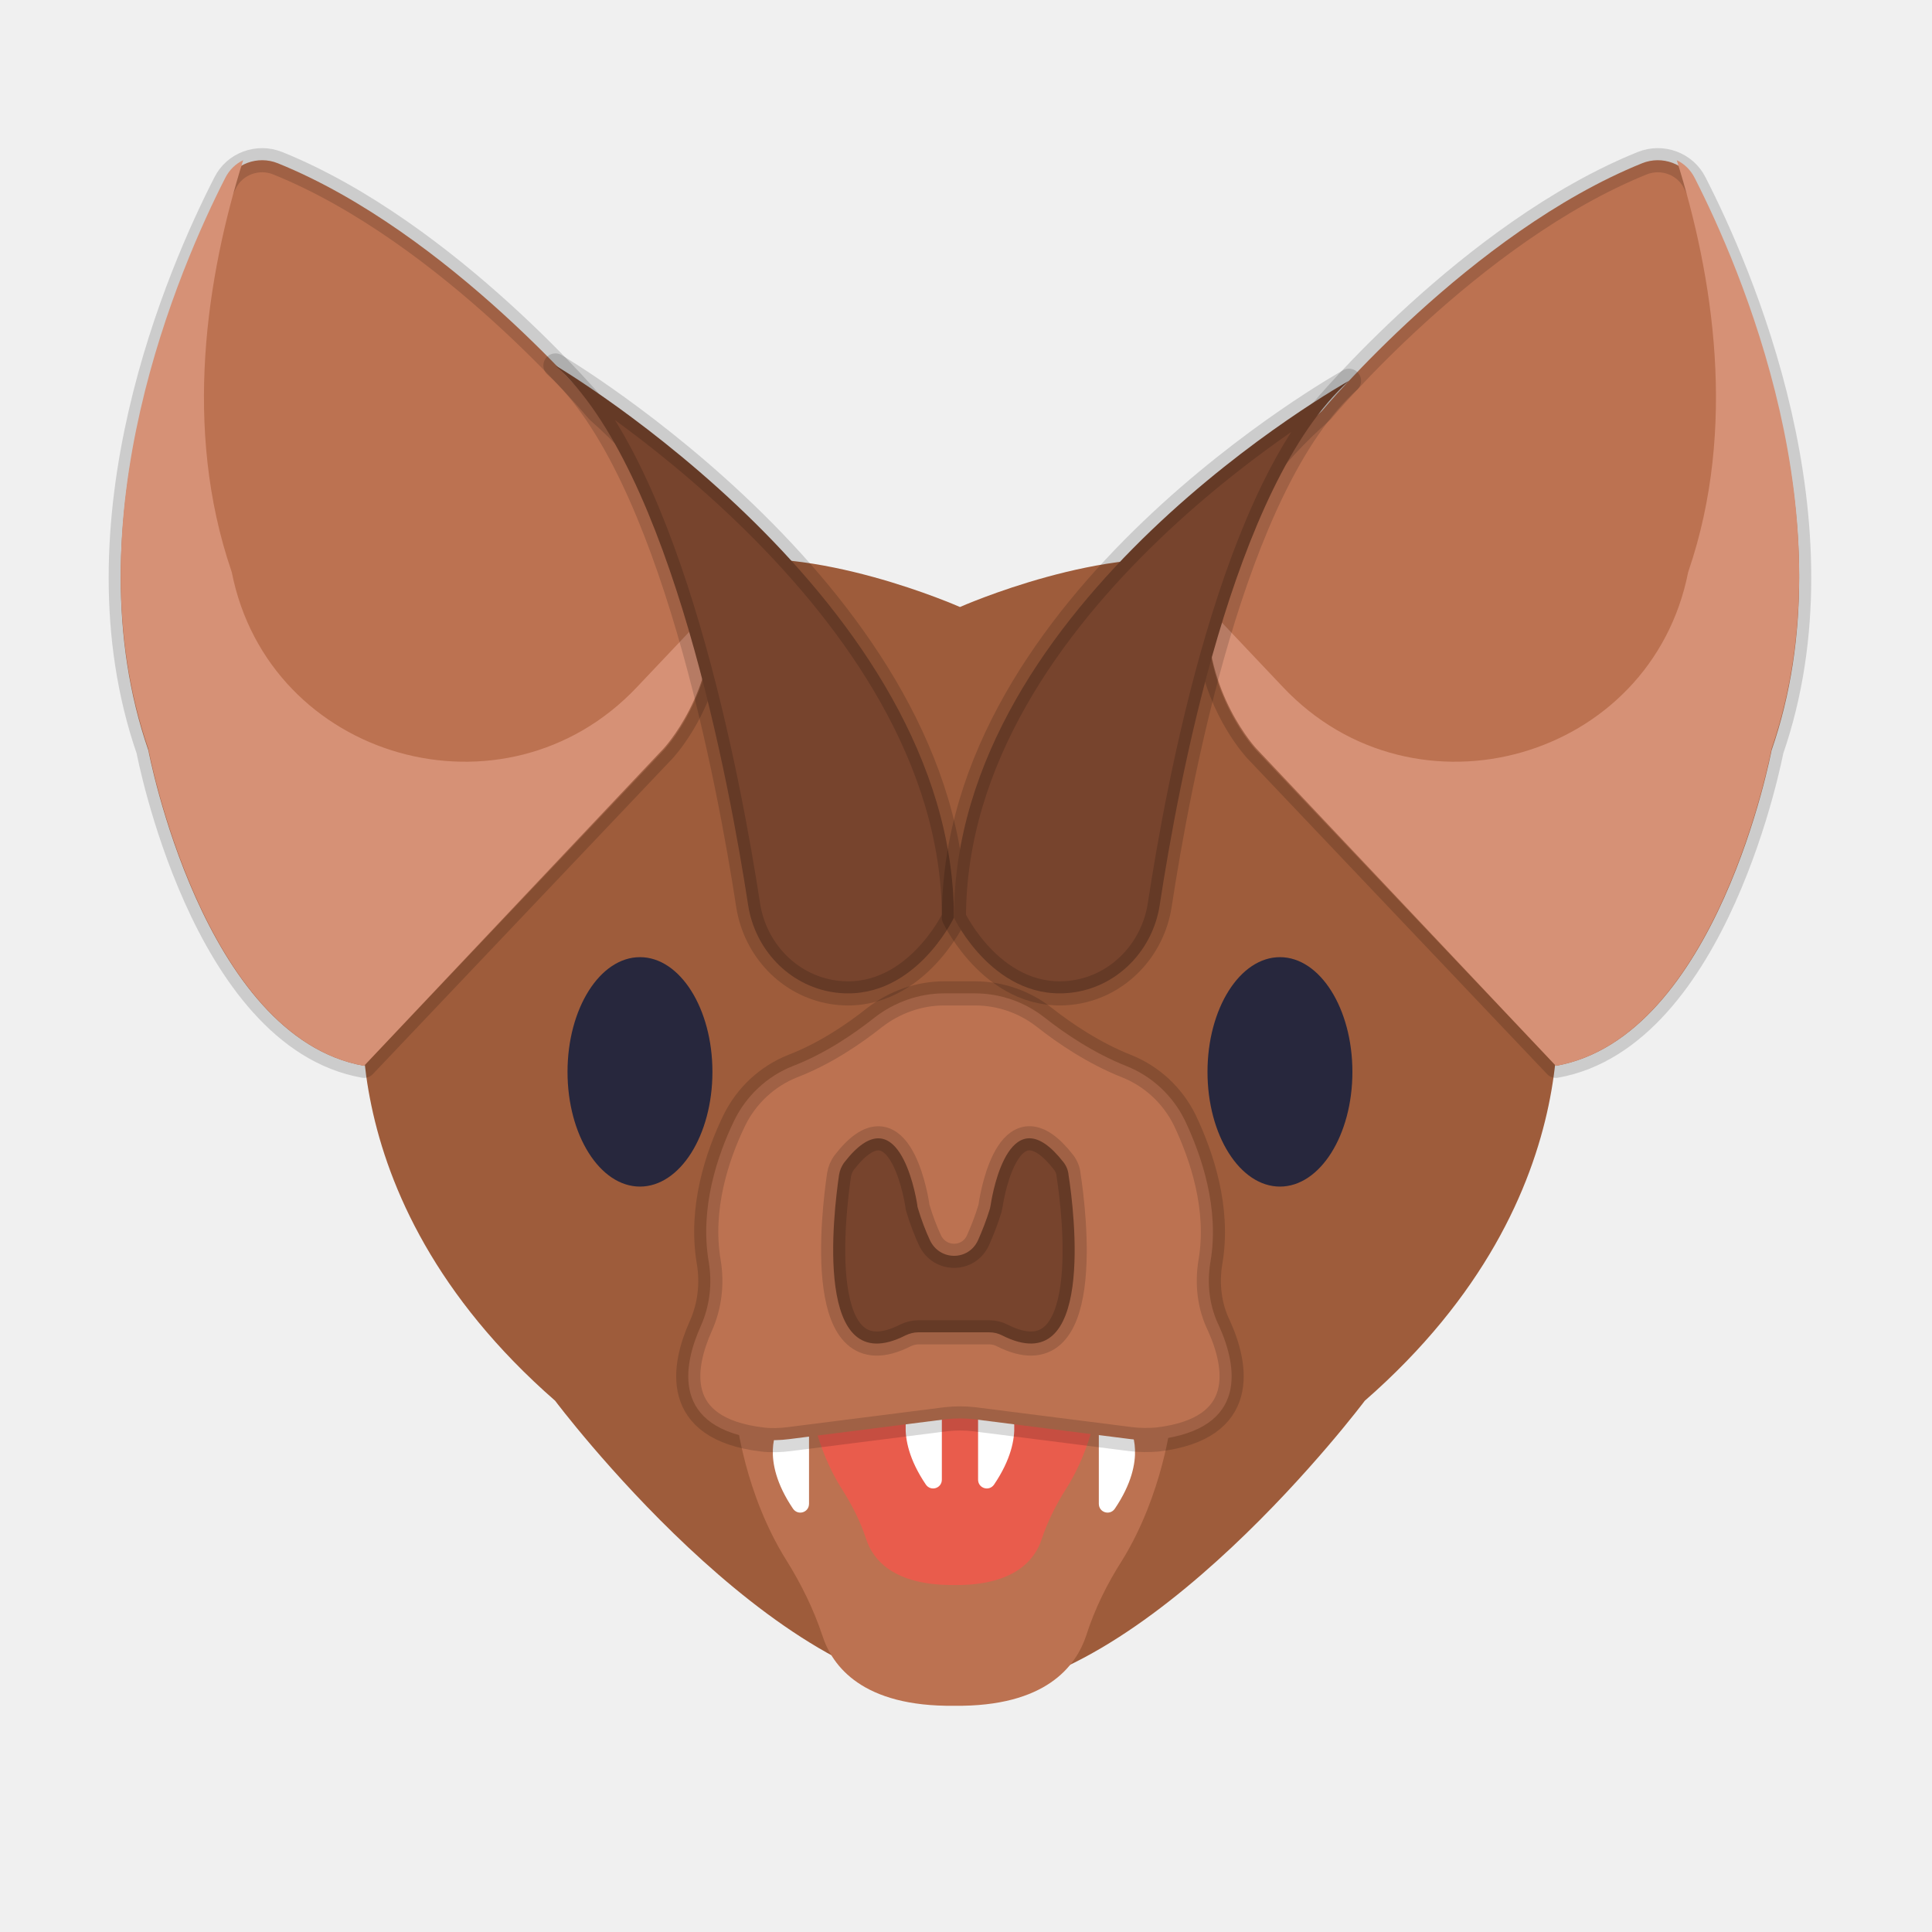
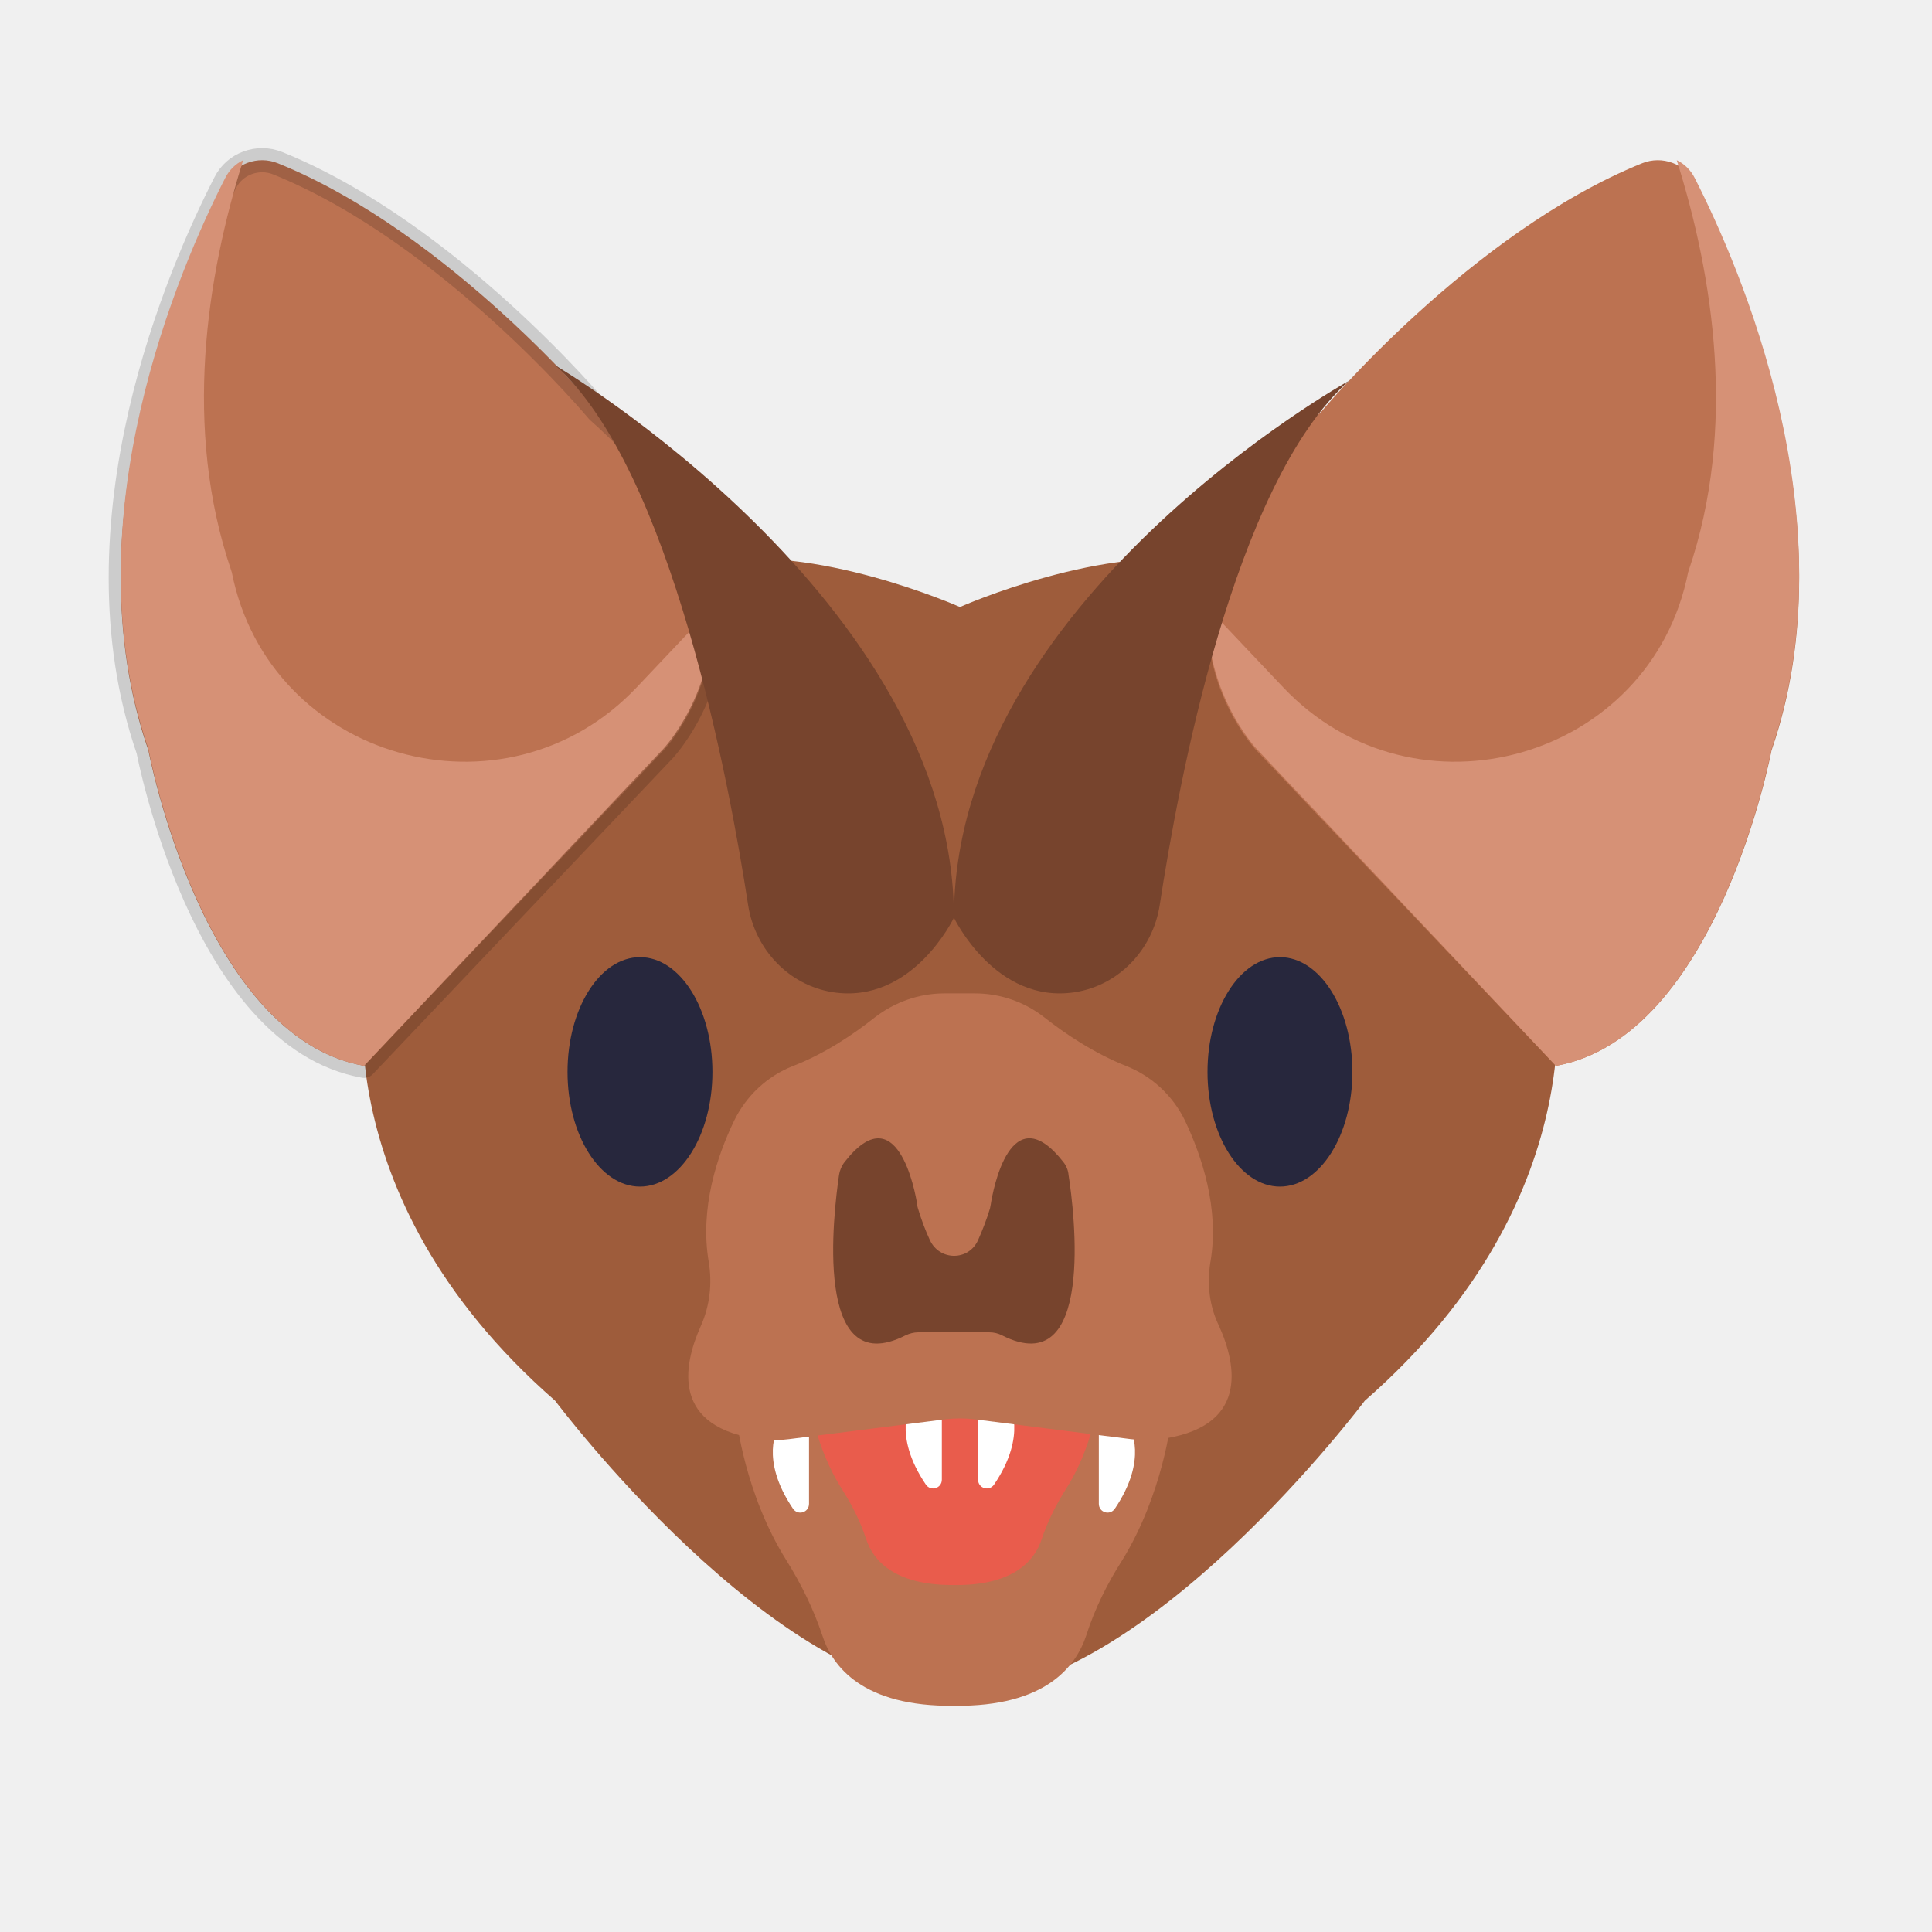
<svg xmlns="http://www.w3.org/2000/svg" id="Layer_1" viewBox="0 0 160 160">
  <defs>
    <style>.cls-1{fill:#fff;}.cls-2{fill:#bc7251;}.cls-3{fill:#d69176;}.cls-4{fill:#e95c4c;}.cls-5{fill:#9e5c3b;}.cls-6{fill:#77442d;}.cls-7{fill:#27273d;}</style>
  </defs>
  <g id="Avatars">
    <g id="Artboard">
      <g id="Animals">
        <g id="Group-3">
          <path class="cls-5" d="M128.635,80.066c-12.208-2.402-28.333-33.445-28.333-33.445-8.594-1.763-20.802,3.649-20.802,3.649,0,0-12.208-5.412-20.802-3.649,0,0-16.125,31.043-28.333,33.445,0,0-4.16,18.669,15.609,35.938,0,0,18.19,24.263,33.526,24.263s33.526-24.263,33.526-24.263c19.769-17.27,15.609-35.938,15.609-35.938Z" />
-           <path class="cls-2" d="M104.051,62.149s-12.05-12.684,5.416-28.103c0,0,12.324-14.788,26.534-20.529,1.643-.661,3.56.03,4.351,1.623,3.712,7.244,12.902,28.103,6.36,47.008,0,0-4.473,23.745-17.862,26.119l-24.799-26.119Z" stroke="#000" stroke-opacity="0.15" stroke-width="2" stroke-linejoin="round" />
+           <path class="cls-2" d="M104.051,62.149s-12.05-12.684,5.416-28.103c0,0,12.324-14.788,26.534-20.529,1.643-.661,3.56.03,4.351,1.623,3.712,7.244,12.902,28.103,6.36,47.008,0,0-4.473,23.745-17.862,26.119l-24.799-26.119Z" />
          <ellipse class="cls-7" cx="53" cy="88.768" rx="6" ry="9.5" />
          <path class="cls-2" d="M97,117.516l-18-2.249-18,2.249s.668,6.191,4.128,11.705c1.214,1.941,2.246,4.035,2.975,6.222.82,2.557,3.339,5.914,10.927,5.822,7.558.092,10.078-3.265,10.927-5.822.698-2.187,1.73-4.282,2.975-6.222,3.4-5.514,4.067-11.705,4.067-11.705Z" />
          <path class="cls-4" d="M91,115.729l-12-1.461-12,1.461s.449,4.056,2.753,7.635c.808,1.282,1.496,2.624,1.975,4.086.539,1.67,2.214,3.847,7.272,3.817,5.027.06,6.733-2.117,7.272-3.817.479-1.431,1.167-2.803,1.975-4.086,2.304-3.579,2.753-7.635,2.753-7.635Z" />
          <ellipse class="cls-7" cx="106" cy="88.768" rx="6" ry="9.5" />
          <path class="cls-2" d="M54.949,62.149s12.05-12.684-5.416-28.103c0,0-12.324-14.788-26.534-20.529-1.643-.661-3.56.03-4.351,1.623-3.712,7.244-12.902,28.103-6.36,47.008,0,0,4.473,23.745,17.862,26.119l24.799-26.119Z" stroke="#000" stroke-opacity="0.15" stroke-width="2" stroke-linejoin="round" />
          <path class="cls-3" d="M54.939,62.009l-24.794,26.259c-13.385-2.387-17.857-26.259-17.857-26.259-6.541-19.007,2.647-39.978,6.358-47.26.335-.665.852-1.178,1.491-1.481-3.012,9.579-5.02,22.18-.973,34.025,0,0,0,.03.03.091,3.073,15.562,22.634,21.092,33.555,9.519l6.236-6.587c.304,7.071-4.046,11.694-4.046,11.694Z" />
          <path class="cls-3" d="M104.061,62.009l24.794,26.259c13.385-2.387,17.857-26.259,17.857-26.259,6.541-19.007-2.647-39.978-6.358-47.26-.335-.665-.852-1.178-1.491-1.481,3.012,9.579,5.02,22.18.973,34.025,0,0,0,.03-.03.091-3.073,15.562-22.634,21.092-33.555,9.519l-6.236-6.587c-.304,7.071,4.046,11.694,4.046,11.694Z" />
-           <path class="cls-6" d="M46,30.268s33,19.447,33,45.73c0,0-3.426,7.198-10.038,6.17-3.637-.575-6.432-3.539-7.003-7.198-1.533-9.981-6.342-36.112-15.959-44.701Z" stroke="#000" stroke-opacity="0.15" stroke-width="2" stroke-linejoin="round" />
-           <path class="cls-6" d="M111.718,31.535s-32.718,18.179-32.718,44.462c0,0,3.426,7.198,10.038,6.17,3.637-.575,6.432-3.539,7.003-7.198,1.533-9.981,6.059-34.844,15.677-43.434Z" stroke="#000" stroke-opacity="0.15" stroke-width="2" stroke-linejoin="round" />
+           <path class="cls-6" d="M46,30.268s33,19.447,33,45.73c0,0-3.426,7.198-10.038,6.17-3.637-.575-6.432-3.539-7.003-7.198-1.533-9.981-6.342-36.112-15.959-44.701Z" />
+           <path class="cls-6" d="M111.718,31.535s-32.718,18.179-32.718,44.462c0,0,3.426,7.198,10.038,6.17,3.637-.575,6.432-3.539,7.003-7.198,1.533-9.981,6.059-34.844,15.677-43.434Z" />
          <path class="cls-1" d="M64.442,118.268s-1.579,2.519,1.232,6.676c.411.598,1.326.315,1.326-.409v-6.266h-2.558Z" />
          <path class="cls-1" d="M75.442,116.268s-1.579,2.519,1.232,6.676c.411.598,1.326.315,1.326-.409v-6.266h-2.558Z" />
          <path class="cls-1" d="M83.558,116.268s1.579,2.519-1.232,6.676c-.411.598-1.326.315-1.326-.409v-6.266h2.558Z" />
          <path class="cls-1" d="M93.558,118.268s1.579,2.519-1.232,6.676c-.411.598-1.326.315-1.326-.409v-6.266h2.558Z" />
-           <path class="cls-2" d="M100.244,104.501c.756-4.435-.726-8.779-2.117-11.716-.998-2.038-2.722-3.656-4.838-4.495-2.722-1.079-5.141-2.727-6.774-4.015-1.633-1.288-3.659-2.008-5.776-2.008h-2.54c-2.087,0-4.113.719-5.776,2.008-1.663,1.318-4.052,2.966-6.774,4.015-2.117.839-3.84,2.457-4.838,4.495-1.421,2.936-2.873,7.281-2.117,11.716.302,1.798.091,3.656-.665,5.334-1.451,3.236-2.51,8.48,5.11,9.379.726.09,1.482.06,2.207-.03l12.973-1.648c.786-.09,1.572-.09,2.359,0l12.973,1.648c.726.09,1.482.09,2.207.03,7.62-.899,6.562-6.143,5.11-9.379-.816-1.648-1.028-3.506-.726-5.334Z" stroke="#000" stroke-opacity="0.15" stroke-width="2" stroke-linejoin="round" />
-           <path class="cls-6" d="M88.073,96.247c-4.377-5.593-5.846,2.317-6.026,3.522-.03.093-.03.216-.06.309-.3.989-.66,1.885-.989,2.626-.779,1.73-3.178,1.73-3.987,0-.36-.772-.69-1.638-.989-2.626-.03-.093-.06-.216-.06-.309-.18-1.174-1.679-9.115-6.026-3.522-.24.309-.39.68-.45,1.051-.45,3.09-2.188,17.211,5.516,13.287.33-.154.69-.247,1.019-.247h5.936c.36,0,.72.093,1.019.247,7.735,3.924,5.996-10.228,5.516-13.287-.03-.371-.18-.742-.42-1.051Z" stroke="#000" stroke-opacity="0.15" stroke-width="2" stroke-linejoin="round" />
+           <path class="cls-2" d="M100.244,104.501c.756-4.435-.726-8.779-2.117-11.716-.998-2.038-2.722-3.656-4.838-4.495-2.722-1.079-5.141-2.727-6.774-4.015-1.633-1.288-3.659-2.008-5.776-2.008h-2.54c-2.087,0-4.113.719-5.776,2.008-1.663,1.318-4.052,2.966-6.774,4.015-2.117.839-3.84,2.457-4.838,4.495-1.421,2.936-2.873,7.281-2.117,11.716.302,1.798.091,3.656-.665,5.334-1.451,3.236-2.51,8.48,5.11,9.379.726.09,1.482.06,2.207-.03l12.973-1.648c.786-.09,1.572-.09,2.359,0l12.973,1.648c.726.09,1.482.09,2.207.03,7.62-.899,6.562-6.143,5.11-9.379-.816-1.648-1.028-3.506-.726-5.334Z" />
+           <path class="cls-6" d="M88.073,96.247c-4.377-5.593-5.846,2.317-6.026,3.522-.03.093-.03.216-.06.309-.3.989-.66,1.885-.989,2.626-.779,1.73-3.178,1.73-3.987,0-.36-.772-.69-1.638-.989-2.626-.03-.093-.06-.216-.06-.309-.18-1.174-1.679-9.115-6.026-3.522-.24.309-.39.68-.45,1.051-.45,3.09-2.188,17.211,5.516,13.287.33-.154.69-.247,1.019-.247h5.936c.36,0,.72.093,1.019.247,7.735,3.924,5.996-10.228,5.516-13.287-.03-.371-.18-.742-.42-1.051Z" />
        </g>
      </g>
    </g>
  </g>
</svg>
